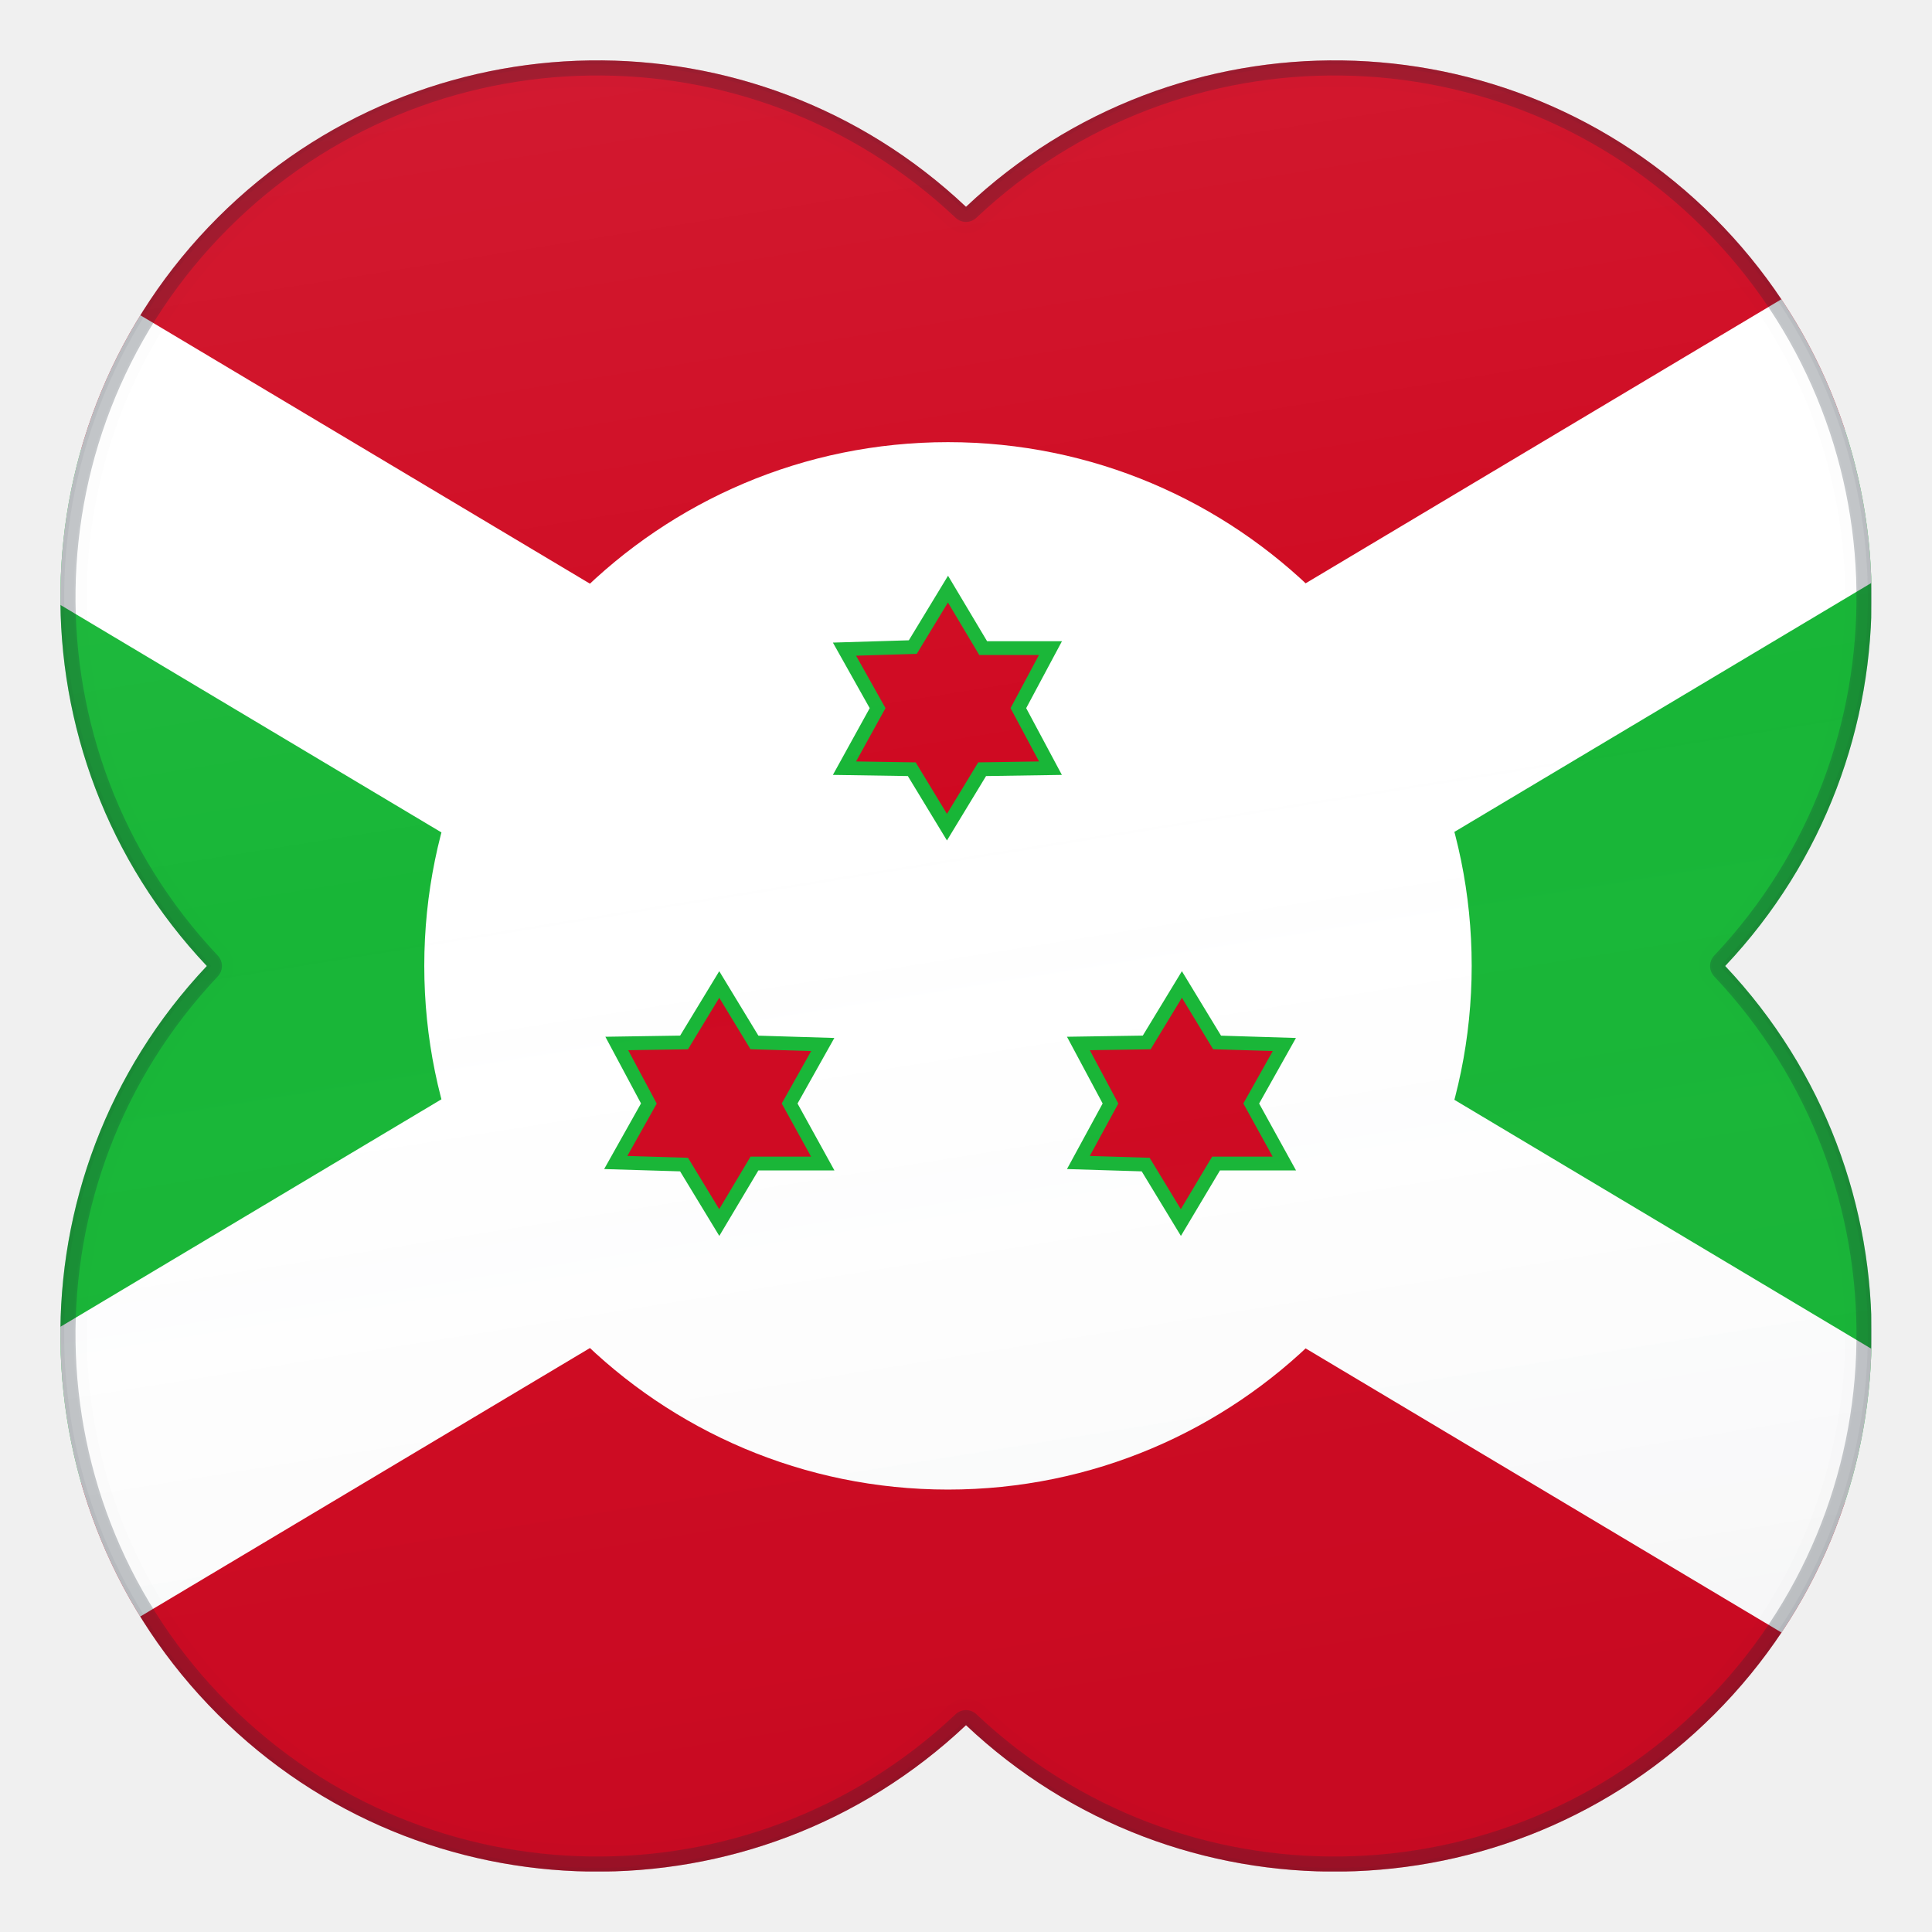
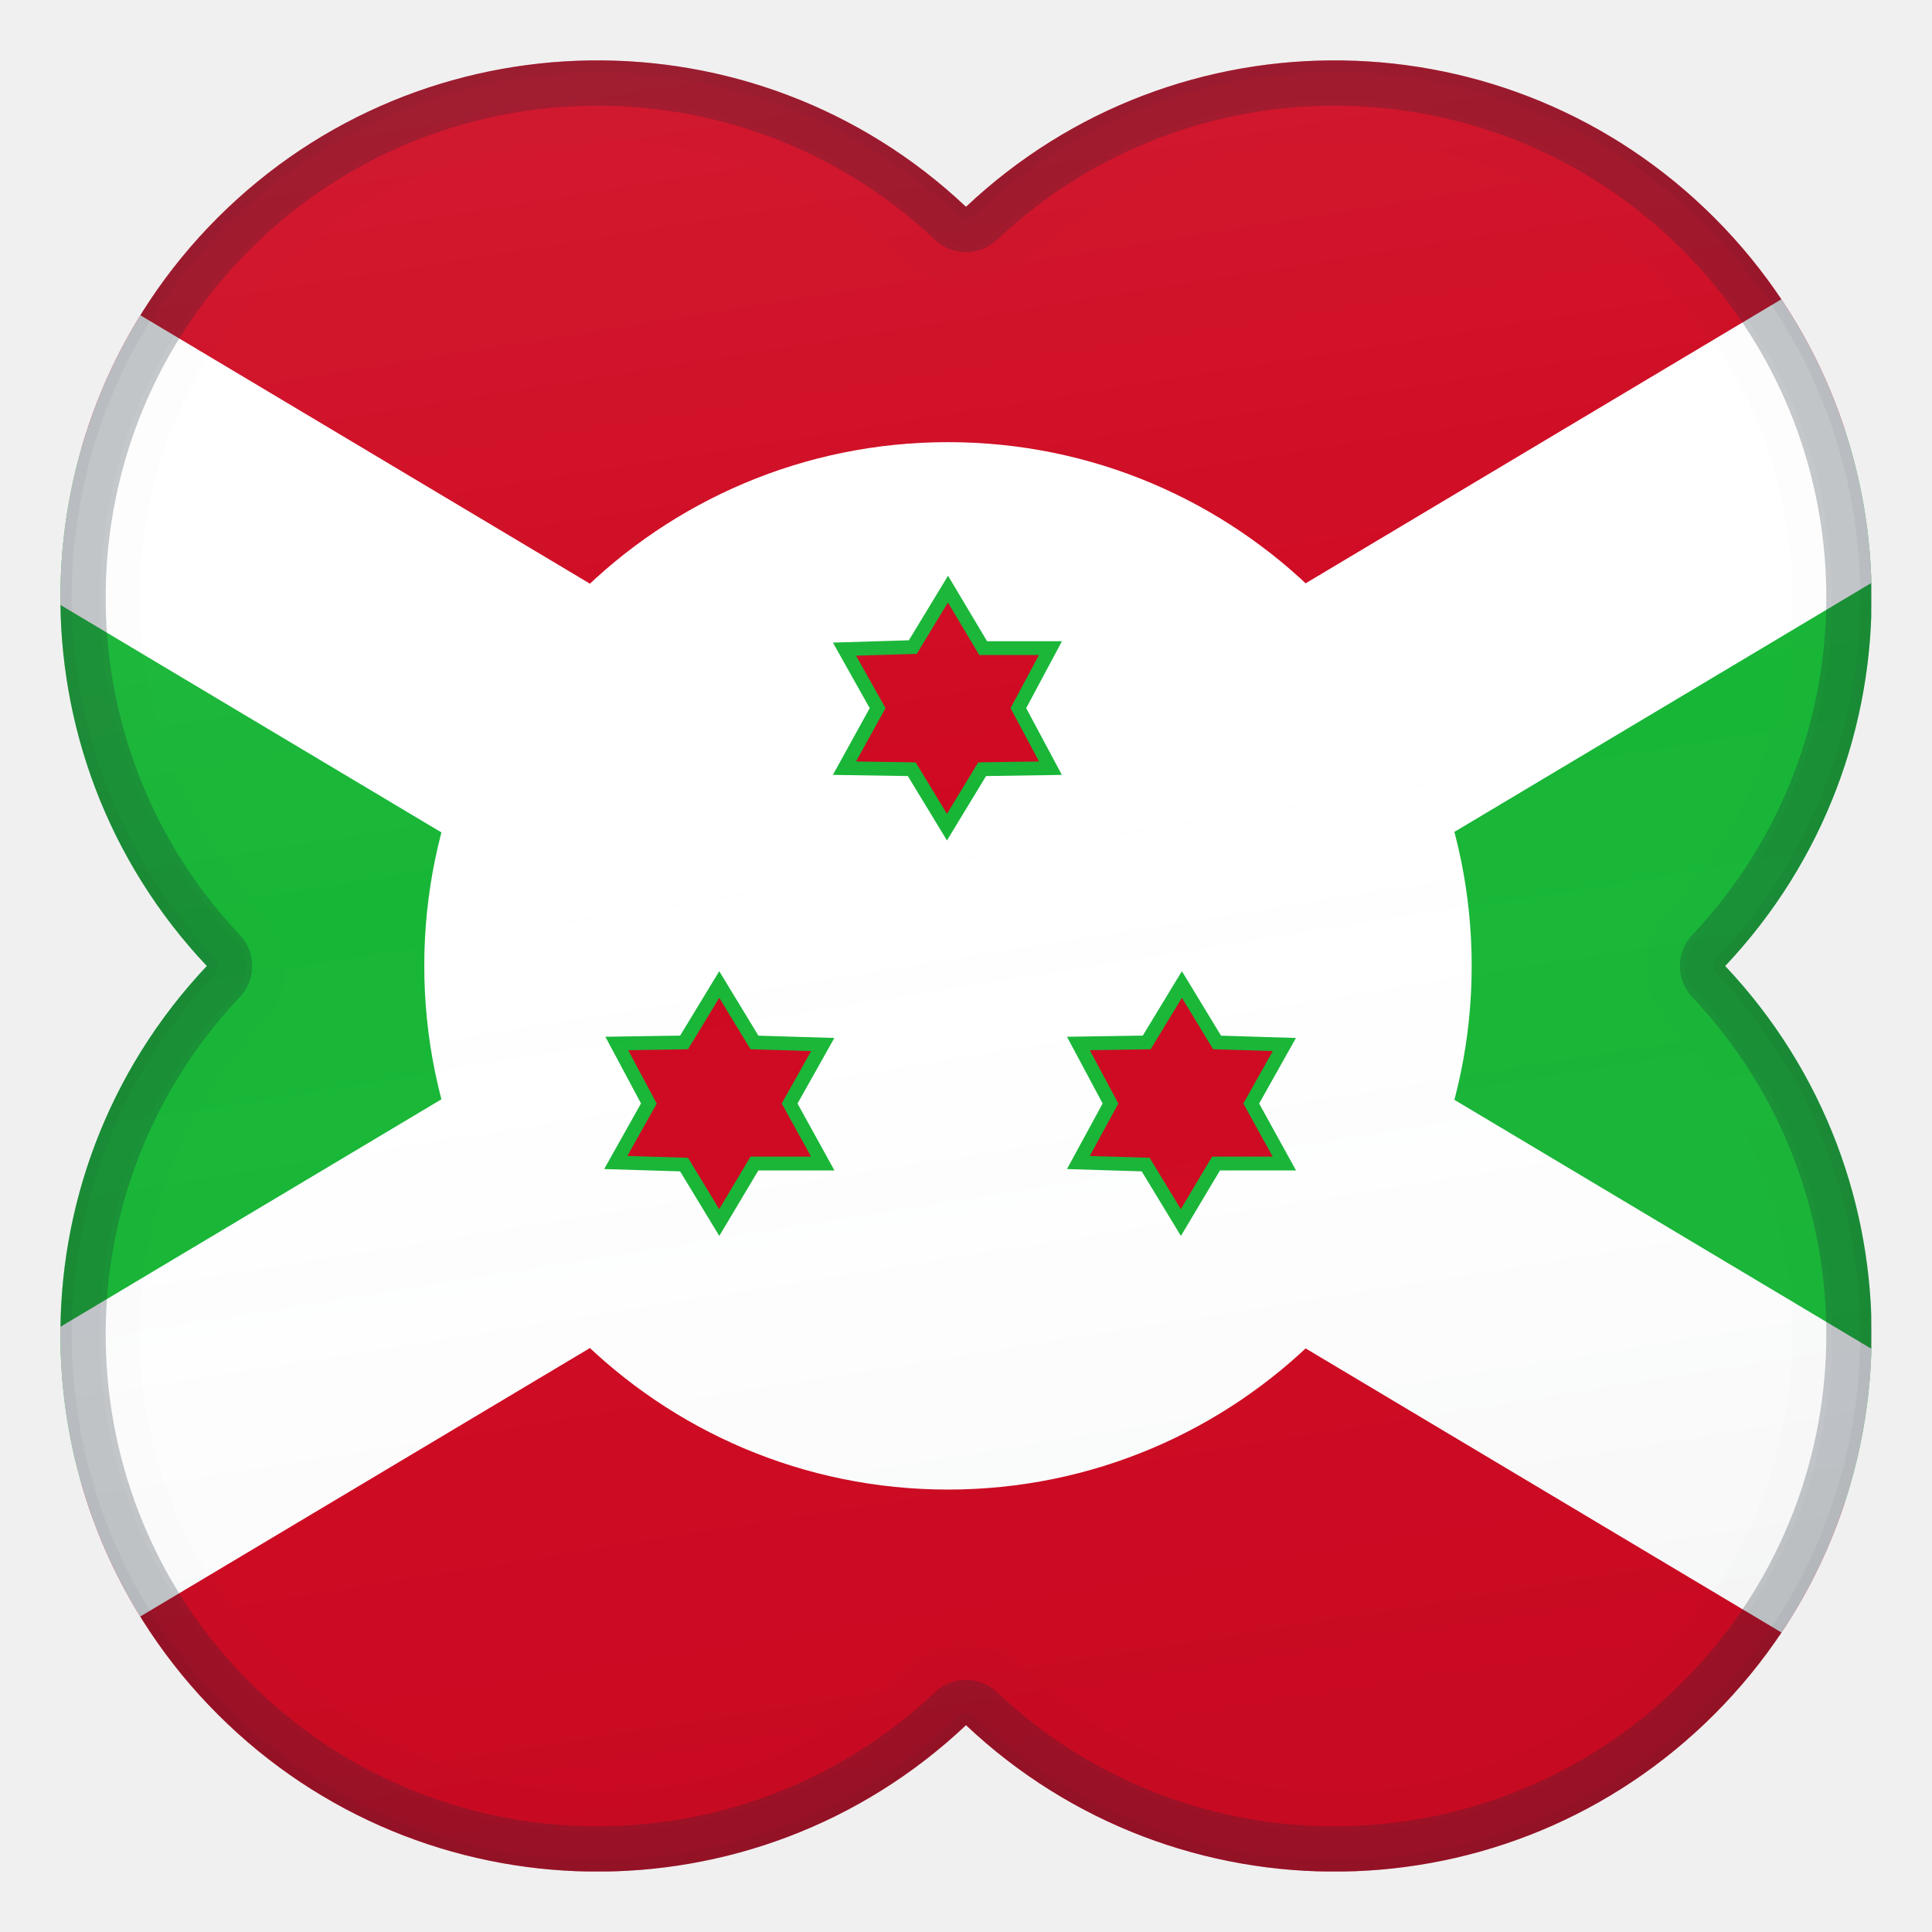
<svg xmlns="http://www.w3.org/2000/svg" viewBox="0 0 512 512" width="512" height="512" role="img" aria-labelledby="petal-soft-bi-title">
  <defs>
    <path id="petal-soft-bi-shape" d="M 256 54.811 A 142.322 142.322 0 0 1 457.189 256 A 142.322 142.322 0 0 1 256 457.189 A 142.322 142.322 0 0 1 54.811 256 A 142.322 142.322 0 0 1 256 54.811 Z" />
    <clipPath id="petal-soft-bi-clip" clipPathUnits="userSpaceOnUse">
      <path d="M 256 54.811 A 142.322 142.322 0 0 1 457.189 256 A 142.322 142.322 0 0 1 256 457.189 A 142.322 142.322 0 0 1 54.811 256 A 142.322 142.322 0 0 1 256 54.811 Z" />
    </clipPath>
    <linearGradient id="petal-soft-bi-shade" x1="0" y1="0" x2="0.16" y2="1">
      <stop offset="0%" stop-color="#ffffff" stop-opacity=".075" />
      <stop offset="48%" stop-color="#ffffff" stop-opacity="0" />
      <stop offset="100%" stop-color="#151a2b" stop-opacity=".038" />
    </linearGradient>
    <clipPath id="petal-soft-bi-source-bi-a">
      <path fill="gray" d="M60.8 337h175v175h-175z" />
    </clipPath>
  </defs>
  <g clip-path="url(#petal-soft-bi-clip)">
    <path d="M 256 54.811 A 142.322 142.322 0 0 1 457.189 256 A 142.322 142.322 0 0 1 256 457.189 A 142.322 142.322 0 0 1 54.811 256 A 142.322 142.322 0 0 1 256 54.811 Z" fill="#fff" />
    <g transform="translate(16, 16) scale(0.9375)">
      <g fill-rule="evenodd" clip-path="url(#petal-soft-bi-source-bi-a)" transform="translate(-178 -986)scale(2.9257)">
        <path fill="#18b637" d="m0 337 146.6 87.5L0 512zm293.1 0-146.5 87.5L293 512z" />
        <path fill="#cf0921" d="m0 337 146.6 87.5L293 337zm0 175 146.6-87.5L293 512z" />
        <path fill="#fff" d="M293.1 337h-27.3L0 495.7V512h27.3l265.8-158.7z" />
        <path fill="#fff" d="M197.2 424.5a50.6 50.6 0 1 1-101.2 0 50.6 50.6 0 0 1 101.2 0" />
        <path fill="#fff" d="M0 337v16.3L265.8 512h27.3v-16.3L27.3 337z" />
        <path fill="#cf0921" stroke="#18b637" stroke-width="1pt" d="m156.5 405.4-6.6.1-3.4 5.6-3.4-5.6-6.5-.1 3.2-5.8-3.2-5.7 6.6-.2 3.4-5.6 3.4 5.7h6.5l-3.1 5.8zm-22 38.2h-6.6l-3.4 5.7-3.4-5.6-6.6-.2 3.2-5.7-3.1-5.8 6.5-.1 3.4-5.6 3.4 5.6 6.6.2-3.2 5.7zm44.6 0h-6.6l-3.4 5.7-3.4-5.6-6.5-.2 3.1-5.7-3.1-5.8 6.6-.1 3.4-5.6 3.4 5.6 6.5.2-3.2 5.7z" />
      </g>
    </g>
    <path d="M 256 54.811 A 142.322 142.322 0 0 1 457.189 256 A 142.322 142.322 0 0 1 256 457.189 A 142.322 142.322 0 0 1 54.811 256 A 142.322 142.322 0 0 1 256 54.811 Z" fill="url(#petal-soft-bi-shade)" />
-     <path d="M 256 54.811 A 142.322 142.322 0 0 1 457.189 256 A 142.322 142.322 0 0 1 256 457.189 A 142.322 142.322 0 0 1 54.811 256 A 142.322 142.322 0 0 1 256 54.811 Z" fill="none" stroke="#1c2433" stroke-width="14" stroke-opacity="0.01" stroke-linejoin="round" />
-     <path d="M 256 54.811 A 142.322 142.322 0 0 1 457.189 256 A 142.322 142.322 0 0 1 256 457.189 A 142.322 142.322 0 0 1 54.811 256 A 142.322 142.322 0 0 1 256 54.811 Z" fill="none" stroke="#1c2433" stroke-width="7" stroke-opacity="0.016" stroke-linejoin="round" />
-     <path d="M 256 54.811 A 142.322 142.322 0 0 1 457.189 256 A 142.322 142.322 0 0 1 256 457.189 A 142.322 142.322 0 0 1 54.811 256 A 142.322 142.322 0 0 1 256 54.811 Z" fill="none" stroke="#1c2433" stroke-width="2" stroke-opacity="0.05" stroke-linejoin="round" />
-     <path d="M 256 54.811 A 142.322 142.322 0 0 1 457.189 256 A 142.322 142.322 0 0 1 256 457.189 A 142.322 142.322 0 0 1 54.811 256 A 142.322 142.322 0 0 1 256 54.811 Z" fill="none" stroke="#1f2937" stroke-width="8" stroke-opacity="0.25" stroke-linejoin="round" />
+     <path d="M 256 54.811 A 142.322 142.322 0 0 1 457.189 256 A 142.322 142.322 0 0 1 256 457.189 A 142.322 142.322 0 0 1 54.811 256 A 142.322 142.322 0 0 1 256 54.811 Z" fill="none" stroke="#1c2433" stroke-width="42" stroke-opacity="0.01" stroke-linejoin="round" />
+     <path d="M 256 54.811 A 142.322 142.322 0 0 1 457.189 256 A 142.322 142.322 0 0 1 256 457.189 A 142.322 142.322 0 0 1 54.811 256 A 142.322 142.322 0 0 1 256 54.811 Z" fill="none" stroke="#1c2433" stroke-width="21" stroke-opacity="0.016" stroke-linejoin="round" />
+     <path d="M 256 54.811 A 142.322 142.322 0 0 1 457.189 256 A 142.322 142.322 0 0 1 256 457.189 A 142.322 142.322 0 0 1 54.811 256 A 142.322 142.322 0 0 1 256 54.811 Z" fill="none" stroke="#1c2433" stroke-width="6" stroke-opacity="0.05" stroke-linejoin="round" />
+     <path d="M 256 54.811 A 142.322 142.322 0 0 1 457.189 256 A 142.322 142.322 0 0 1 256 457.189 A 142.322 142.322 0 0 1 54.811 256 A 142.322 142.322 0 0 1 256 54.811 Z" fill="none" stroke="#1f2937" stroke-width="24" stroke-opacity="0.25" stroke-linejoin="round" />
  </g>
</svg>
